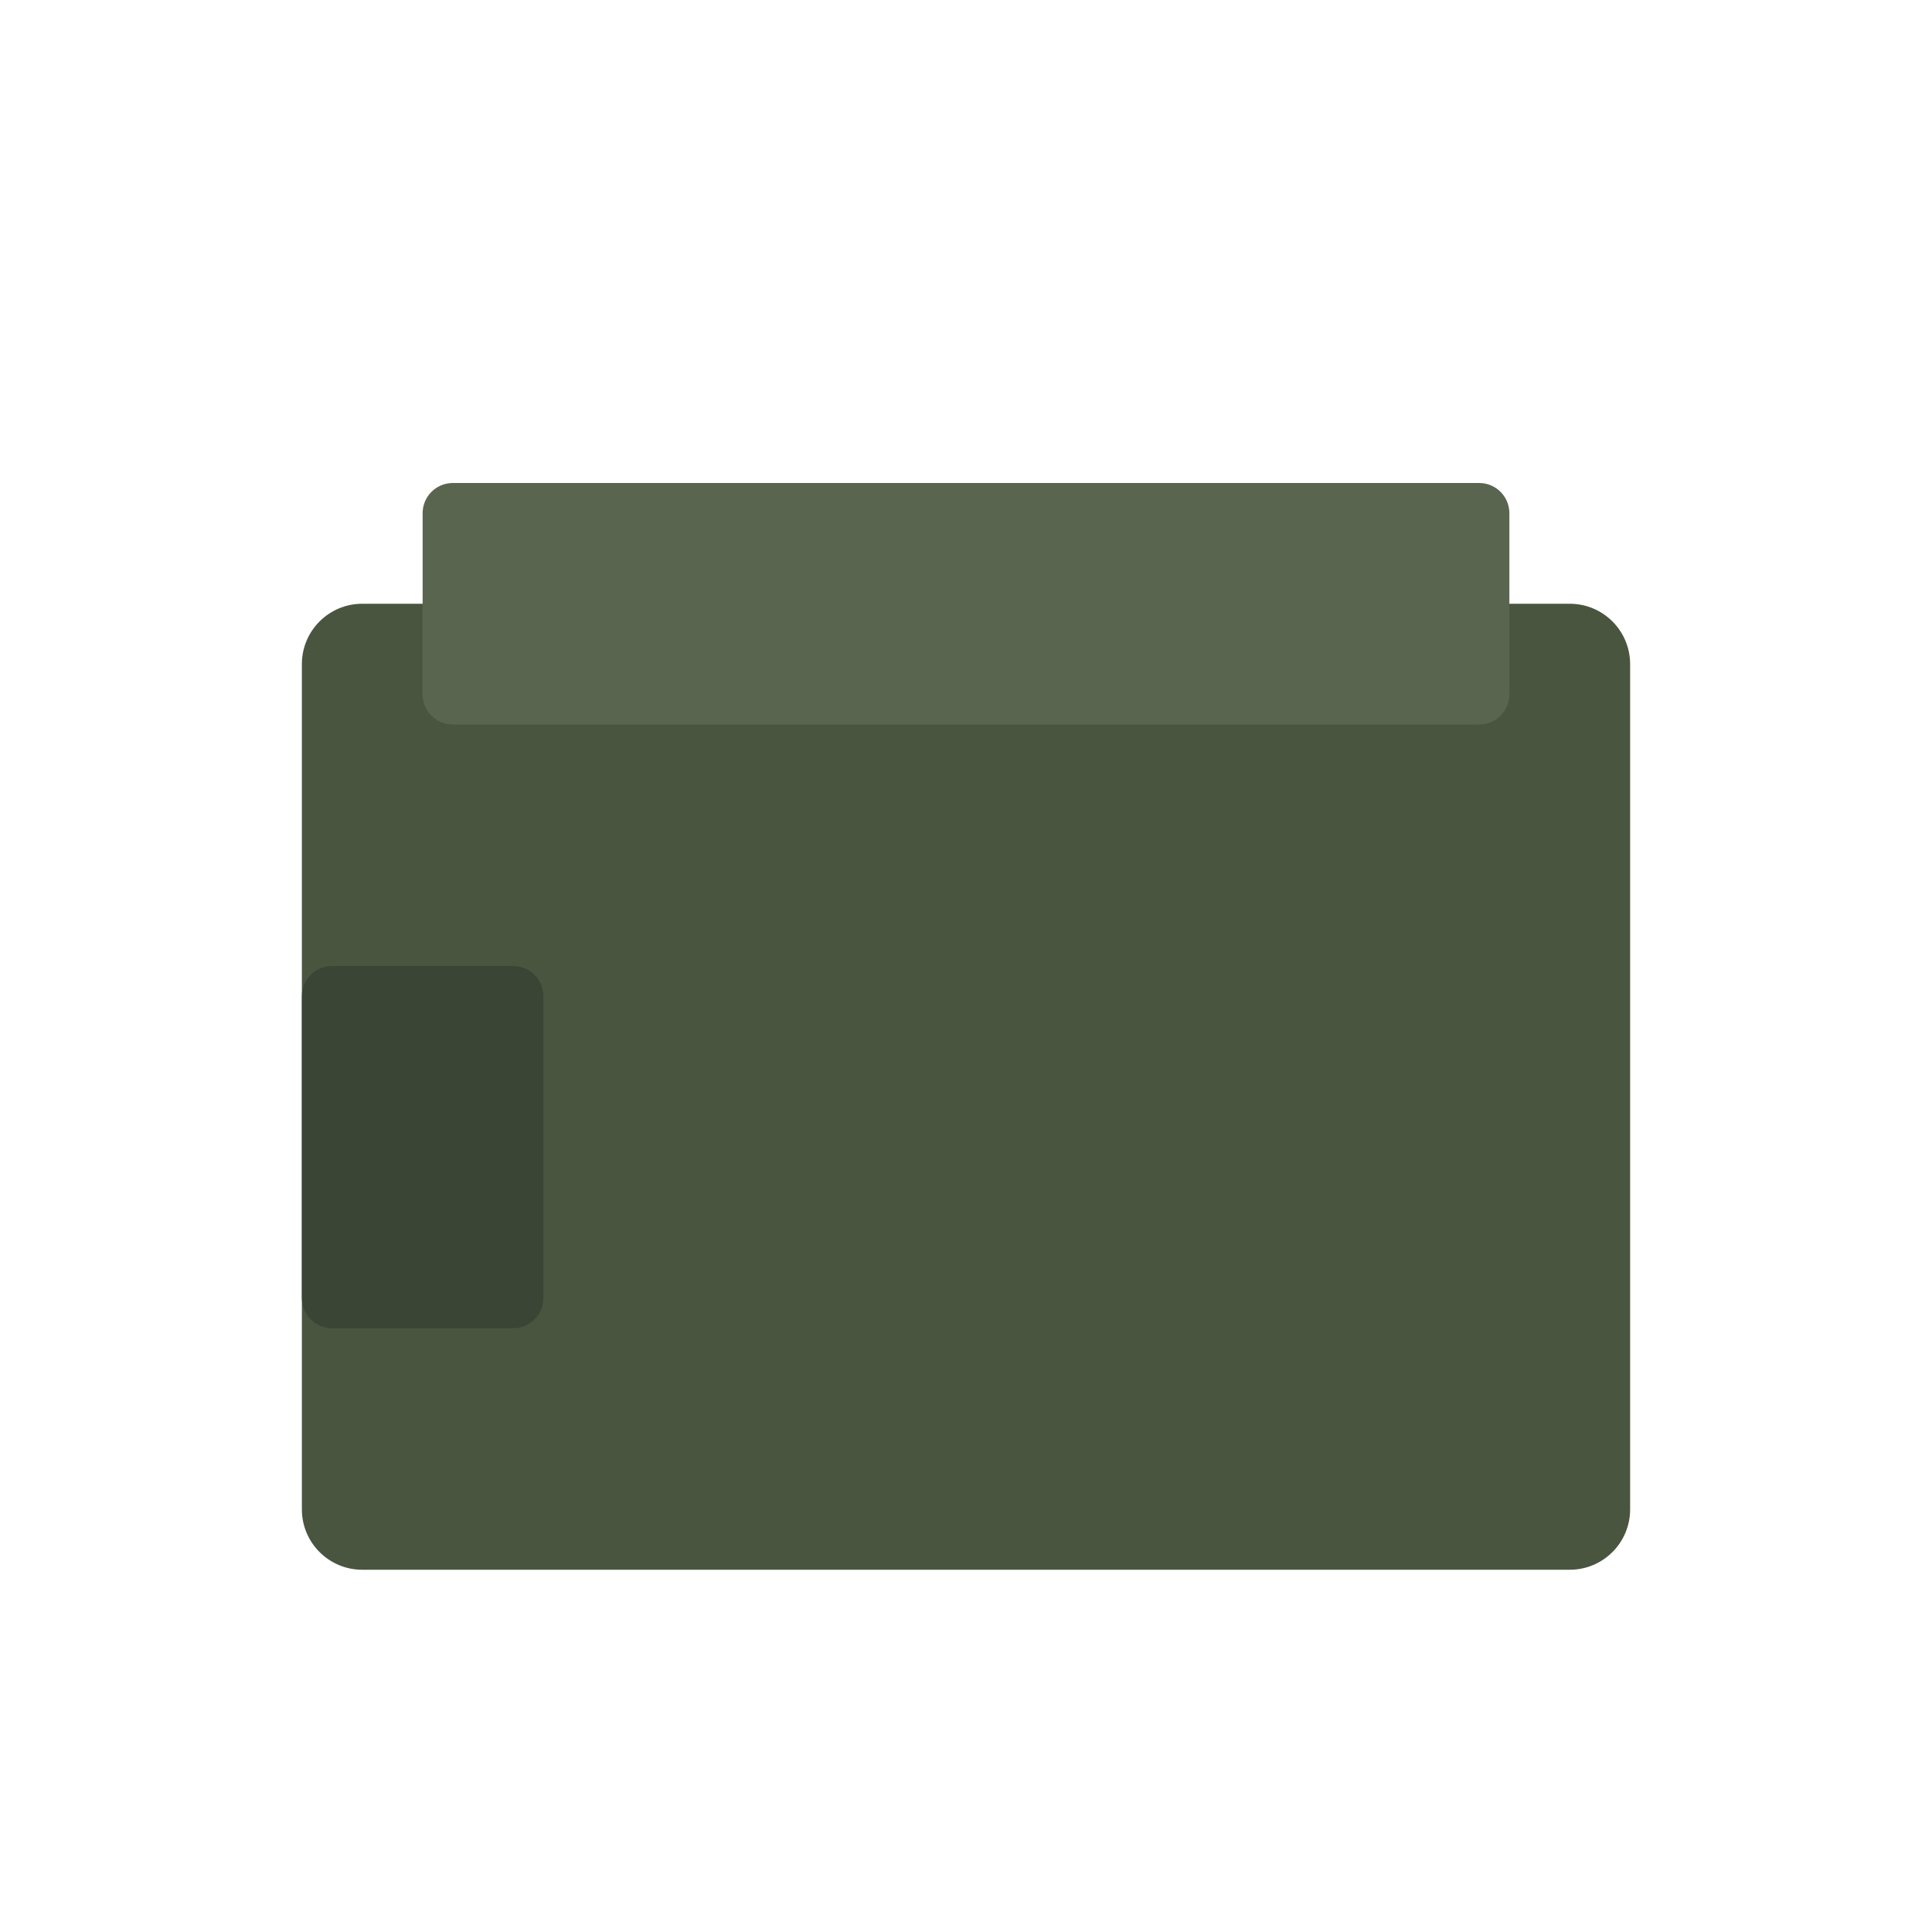
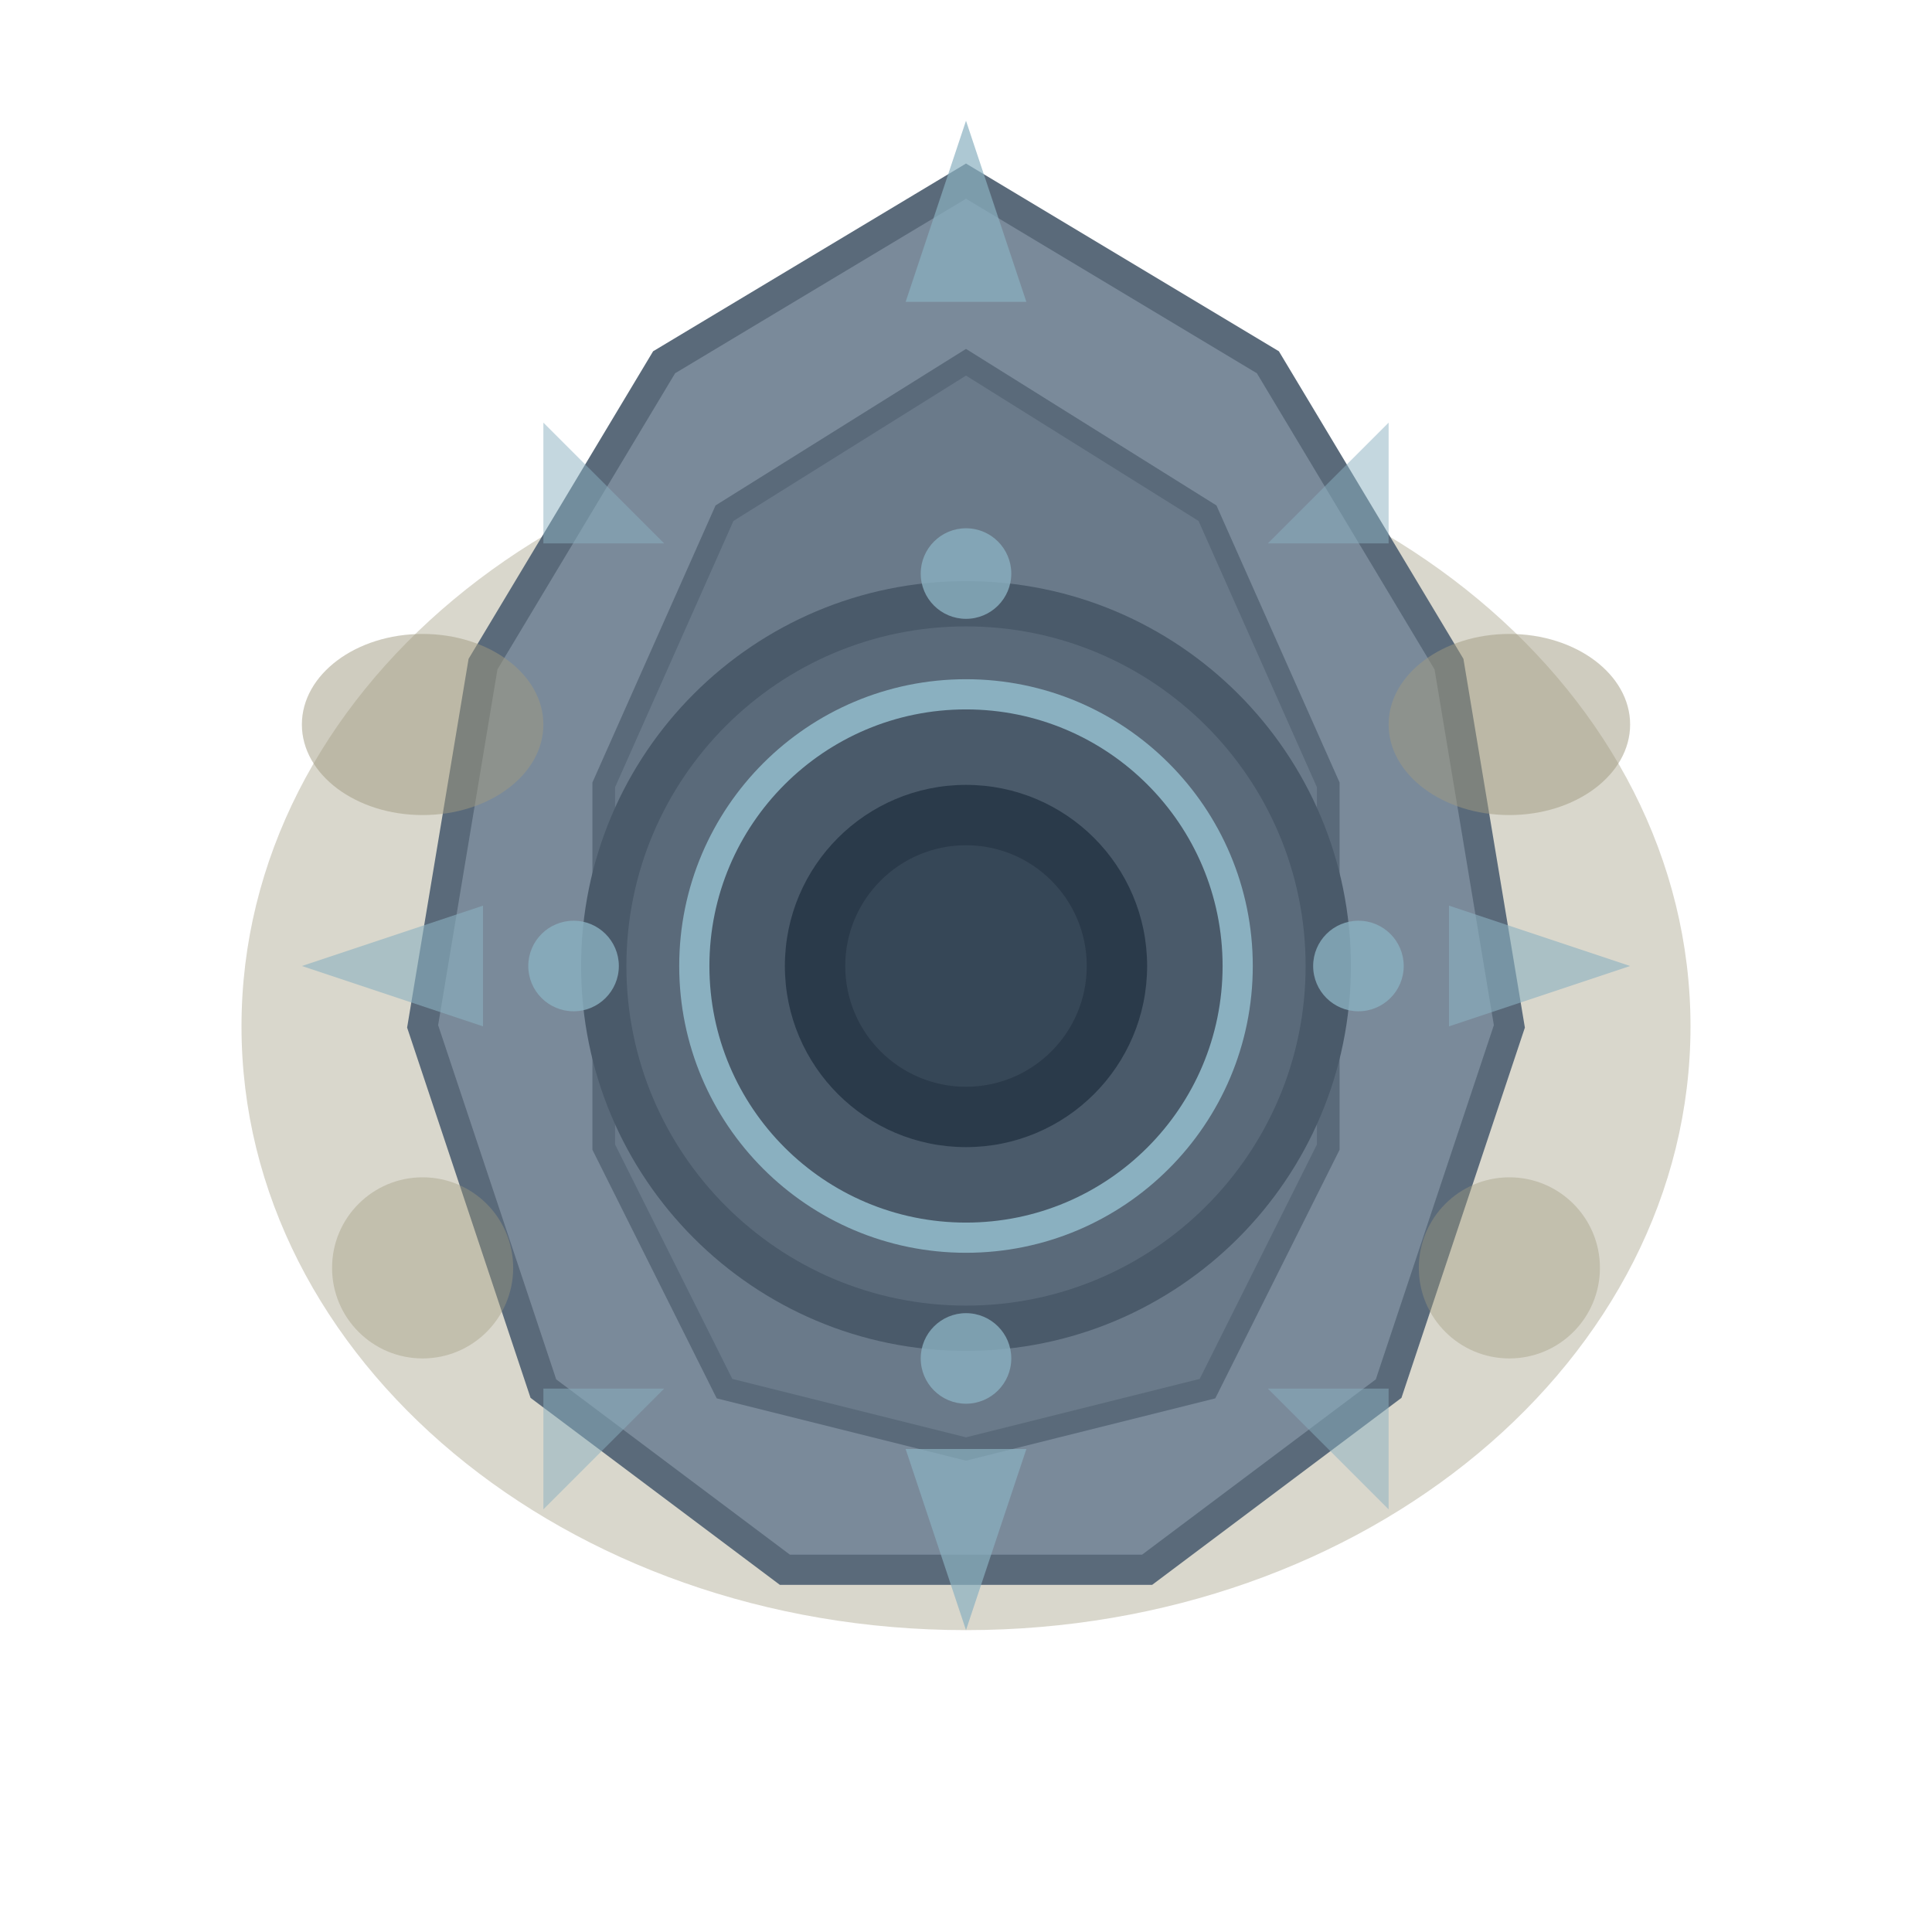
<svg xmlns="http://www.w3.org/2000/svg" viewBox="0 0 64 64">
-   <rect x="10" y="20" width="44" height="32" fill="#4a5540" rx="2" />
-   <rect x="14" y="16" width="36" height="8" fill="#5a6550" rx="1" />
-   <rect x="10" y="32" width="8" height="12" fill="#3a4535" rx="1" />
+   <ellipse cx="32" cy="34" rx="24" ry="20" fill="#a09a80" opacity="0.4" />
+   <polygon points="32,6 42,12 48,22 50,34 46,46 38,52 26,52 18,46 14,34 16,22 22,12" fill="#7a8a9a" stroke="#5a6a7a" stroke-width="1" />
+   <polygon points="32,12 40,17 44,26 44,38 40,46 32,48 24,46 20,38 20,26 24,17" fill="#6a7a8a" stroke="#5a6a7a" stroke-width="0.75" />
+   <polygon points="32,4 34,10 30,10" fill="#8ab0c0" opacity="0.7" />
+   <polygon points="32,54 34,48 30,48" fill="#8ab0c0" opacity="0.7" />
+   <polygon points="10,32 16,30 16,34" fill="#8ab0c0" opacity="0.6" />
+   <polygon points="54,32 48,30 48,34" fill="#8ab0c0" opacity="0.6" />
+   <polygon points="18,14 22,18 18,18" fill="#8ab0c0" opacity="0.5" />
+   <polygon points="46,14 42,18 46,18" fill="#8ab0c0" opacity="0.5" />
+   <polygon points="18,50 22,46 18,46" fill="#8ab0c0" opacity="0.5" />
+   <polygon points="46,50 42,46 46,46" fill="#8ab0c0" opacity="0.5" />
+   <circle cx="32" cy="32" r="12" fill="#5a6a7a" stroke="#4a5a6a" stroke-width="1.5" />
+   <circle cx="32" cy="32" r="9" fill="#4a5a6a" stroke="#8ab0c0" stroke-width="1" />
+   <circle cx="32" cy="32" r="6" fill="#2a3a4a" />
+   <circle cx="32" cy="32" r="4" fill="#3a4a5a" opacity="0.8" />
+   <circle cx="32" cy="19" r="1.5" fill="#8ab0c0" opacity="0.8" />
+   <circle cx="32" cy="45" r="1.5" fill="#8ab0c0" opacity="0.8" />
+   <circle cx="19" cy="32" r="1.5" fill="#8ab0c0" opacity="0.8" />
+   <circle cx="45" cy="32" r="1.5" fill="#8ab0c0" opacity="0.8" />
+   <ellipse cx="14" cy="24" rx="4" ry="3" fill="#a09a80" opacity="0.5" />
+   <ellipse cx="50" cy="24" rx="4" ry="3" fill="#a09a80" opacity="0.5" />
+   <ellipse cx="14" cy="42" rx="3" ry="3" fill="#a09a80" opacity="0.4" />
+   <ellipse cx="50" cy="42" rx="3" ry="3" fill="#a09a80" opacity="0.4" />
</svg>
